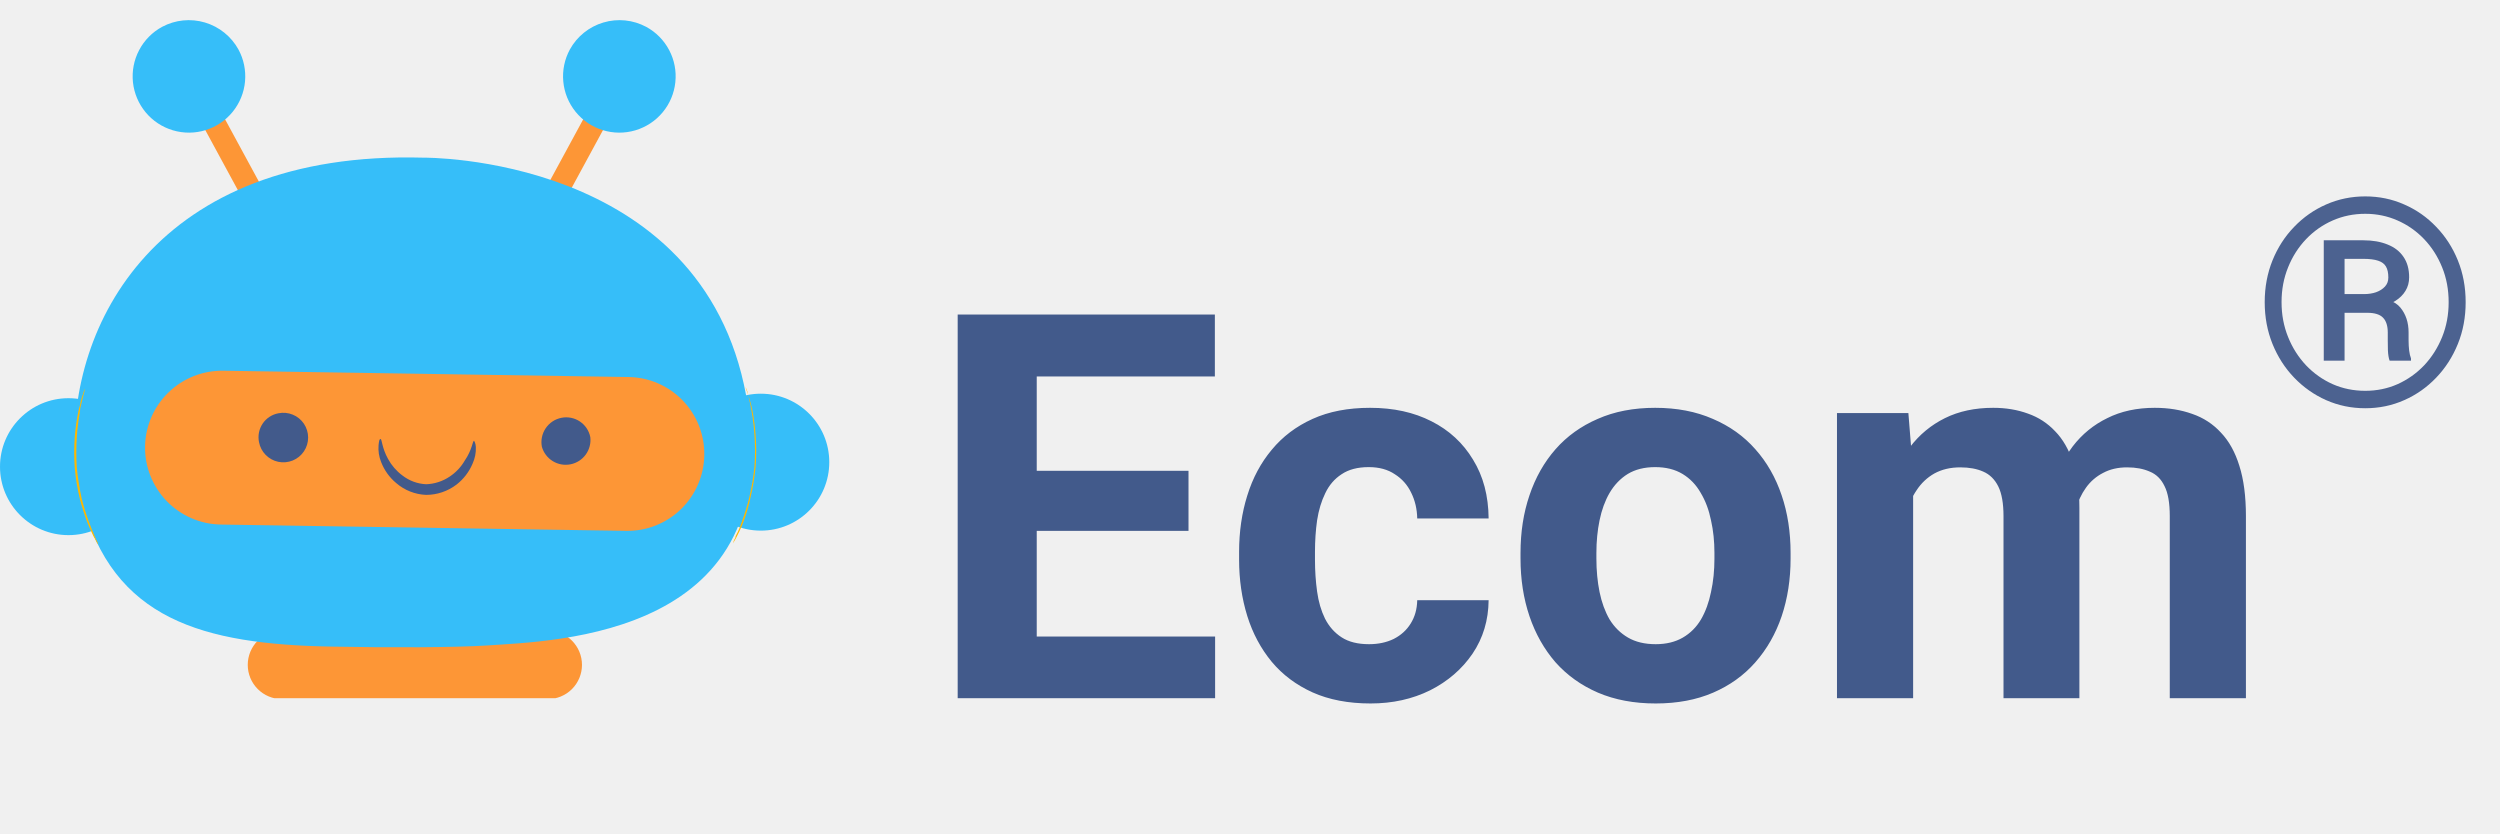
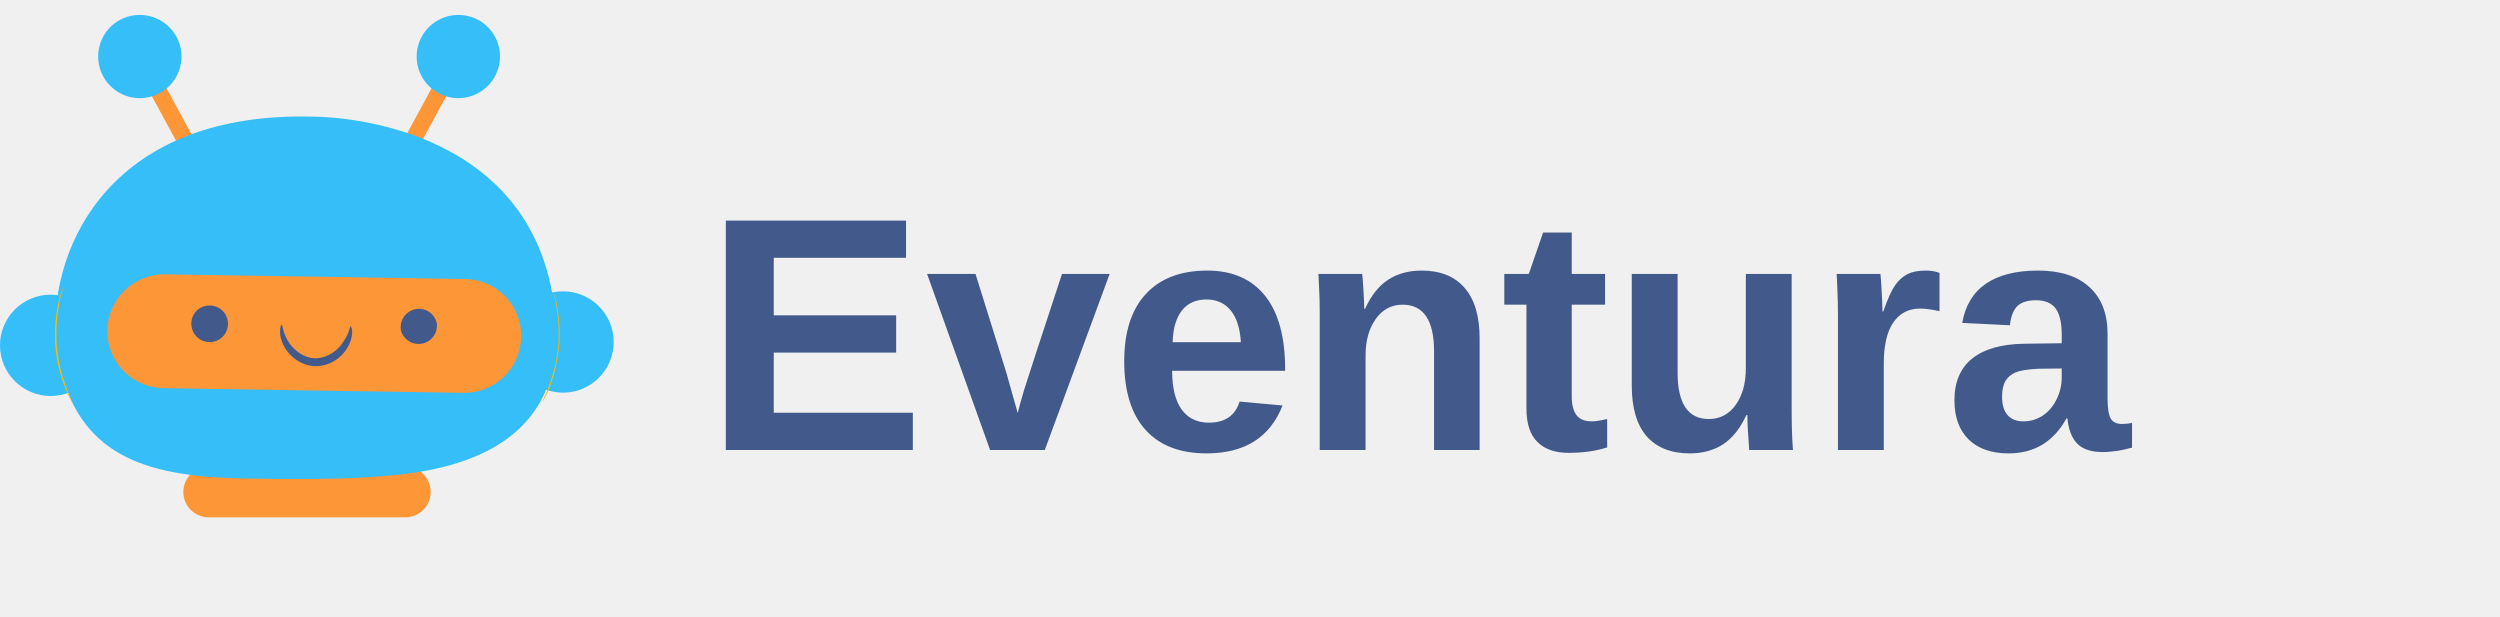
- <svg xmlns="http://www.w3.org/2000/svg" width="111" height="37" viewBox="0 0 111 37" fill="none">
+ <svg xmlns="http://www.w3.org/2000/svg" width="150" height="37" viewBox="0 0 150 37" fill="none">
  <g clip-path="url(#clip0_111_997)">
    <path d="M9.728 4.809L8.849 5.286L11.252 9.714L12.131 9.237L9.728 4.809Z" fill="#FD9636" />
    <path d="M10.587 2.197C10.823 2.632 10.924 3.127 10.879 3.619C10.834 4.112 10.643 4.579 10.332 4.964C10.021 5.348 9.602 5.631 9.13 5.777C8.658 5.924 8.153 5.927 7.679 5.786C7.205 5.646 6.783 5.368 6.467 4.987C6.151 4.607 5.955 4.142 5.903 3.65C5.852 3.158 5.947 2.662 6.178 2.225C6.408 1.787 6.763 1.428 7.197 1.192C7.781 0.88 8.464 0.81 9.099 0.999C9.733 1.187 10.268 1.618 10.587 2.197Z" fill="#36BEF9" />
    <path d="M26.16 4.809L27.039 5.286L24.637 9.714L23.758 9.237L26.16 4.809Z" fill="#FD9636" />
    <path d="M25.302 2.197C25.066 2.632 24.964 3.127 25.01 3.619C25.055 4.112 25.245 4.579 25.557 4.964C25.868 5.348 26.286 5.631 26.759 5.777C27.231 5.924 27.736 5.927 28.21 5.786C28.684 5.646 29.106 5.368 29.422 4.987C29.738 4.607 29.934 4.142 29.985 3.65C30.037 3.158 29.942 2.662 29.711 2.225C29.481 1.787 29.126 1.428 28.691 1.192C28.108 0.88 27.424 0.81 26.79 0.999C26.155 1.187 25.621 1.618 25.302 2.197Z" fill="#36BEF9" />
    <path d="M24.32 31.04H12.52C12.117 31.04 11.73 30.88 11.445 30.595C11.16 30.31 11 29.923 11 29.52C11 29.117 11.16 28.73 11.445 28.445C11.73 28.16 12.117 28 12.52 28H24.32C24.723 28 25.11 28.16 25.395 28.445C25.68 28.73 25.84 29.117 25.84 29.52C25.84 29.923 25.68 30.31 25.395 30.595C25.11 30.88 24.723 31.04 24.32 31.04Z" fill="#FD9636" />
    <path d="M3.04 23.76C4.719 23.76 6.08 22.399 6.08 20.72C6.08 19.041 4.719 17.68 3.04 17.68C1.361 17.68 0 19.041 0 20.72C0 22.399 1.361 23.76 3.04 23.76Z" fill="#36BEF9" />
    <path d="M33.78 23.56C35.459 23.56 36.82 22.199 36.82 20.52C36.82 18.841 35.459 17.48 33.78 17.48C32.101 17.48 30.74 18.841 30.74 20.52C30.74 22.199 32.101 23.56 33.78 23.56Z" fill="#36BEF9" />
    <path d="M18.79 7C18.79 7 31.17 6.85 33.13 17.57C35.09 28.29 24.62 28.45 21.61 28.66C20.24 28.75 17.32 28.76 14.75 28.71C9 28.61 5 27.51 3.63 22.21C3.469 21.591 3.369 20.958 3.33 20.32C3 14.51 6.89 6.67 18.79 7Z" fill="#36BEF9" />
    <path d="M9.81 23.29L27.81 23.57C28.258 23.577 28.703 23.495 29.119 23.33C29.535 23.164 29.915 22.919 30.236 22.607C30.557 22.295 30.814 21.922 30.991 21.511C31.169 21.1 31.264 20.658 31.27 20.21C31.278 19.761 31.197 19.316 31.033 18.898C30.868 18.481 30.622 18.1 30.31 17.778C29.998 17.455 29.625 17.198 29.214 17.02C28.802 16.841 28.359 16.747 27.91 16.74L9.91 16.46C9.005 16.447 8.131 16.793 7.481 17.423C6.83 18.053 6.456 18.915 6.44 19.82C6.433 20.269 6.515 20.715 6.681 21.133C6.847 21.55 7.093 21.931 7.406 22.253C7.719 22.575 8.093 22.833 8.505 23.011C8.917 23.189 9.361 23.284 9.81 23.29Z" fill="#FD9636" />
    <path d="M24.06 19.84C24.136 20.105 24.309 20.332 24.545 20.476C24.781 20.62 25.062 20.669 25.333 20.615C25.604 20.561 25.844 20.407 26.007 20.184C26.169 19.96 26.242 19.684 26.21 19.41C26.183 19.27 26.128 19.136 26.048 19.016C25.969 18.897 25.867 18.795 25.748 18.715C25.629 18.635 25.496 18.579 25.356 18.551C25.215 18.523 25.071 18.522 24.93 18.55C24.788 18.578 24.653 18.633 24.533 18.712C24.412 18.792 24.309 18.895 24.228 19.015C24.147 19.135 24.091 19.269 24.062 19.411C24.033 19.552 24.032 19.698 24.06 19.84Z" fill="#425A8B" />
    <path d="M11.5 19.63C11.54 19.845 11.643 20.043 11.796 20.198C11.949 20.354 12.145 20.461 12.359 20.505C12.573 20.549 12.795 20.528 12.997 20.446C13.2 20.363 13.373 20.222 13.494 20.041C13.616 19.86 13.681 19.646 13.681 19.428C13.681 19.21 13.616 18.996 13.495 18.815C13.373 18.633 13.2 18.492 12.998 18.41C12.796 18.327 12.574 18.306 12.36 18.35C12.219 18.376 12.084 18.43 11.964 18.509C11.844 18.588 11.741 18.69 11.661 18.809C11.581 18.929 11.526 19.063 11.498 19.203C11.47 19.344 11.471 19.489 11.5 19.63Z" fill="#425A8B" />
    <path d="M21.048 19.572C21.048 19.572 21.118 19.661 21.128 19.843C21.139 20.101 21.088 20.357 20.98 20.591C20.826 20.955 20.582 21.273 20.269 21.516C19.881 21.812 19.406 21.973 18.918 21.973C18.428 21.953 17.96 21.768 17.59 21.447C17.291 21.198 17.061 20.877 16.922 20.514C16.826 20.277 16.787 20.021 16.808 19.766C16.83 19.577 16.84 19.488 16.9 19.494C16.959 19.501 16.955 19.884 17.23 20.378C17.385 20.663 17.6 20.912 17.861 21.106C18.165 21.345 18.536 21.483 18.922 21.5C19.296 21.487 19.659 21.368 19.968 21.159C20.242 20.977 20.47 20.735 20.634 20.451C20.974 19.956 20.977 19.574 21.048 19.572Z" fill="#425A8B" />
    <path d="M33.1 17.18C33.142 17.263 33.175 17.35 33.2 17.44C33.2 17.53 33.26 17.64 33.29 17.76C33.335 17.901 33.372 18.045 33.4 18.19C33.472 18.563 33.522 18.941 33.55 19.32C33.585 19.786 33.585 20.254 33.55 20.72C33.504 21.185 33.428 21.646 33.32 22.1C33.24 22.471 33.133 22.835 33 23.19C32.95 23.34 32.88 23.47 32.83 23.59L32.68 23.89L32.54 24.13C32.564 24.039 32.601 23.951 32.65 23.87C32.65 23.79 32.73 23.69 32.78 23.57C32.83 23.45 32.89 23.32 32.94 23.16C33.07 22.806 33.18 22.446 33.27 22.08C33.377 21.629 33.453 21.171 33.5 20.71C33.53 20.25 33.53 19.79 33.5 19.33C33.475 18.951 33.428 18.574 33.36 18.2C33.338 18.055 33.308 17.912 33.27 17.77C33.252 17.661 33.225 17.555 33.19 17.45C33.12 17.28 33.1 17.18 33.1 17.18Z" fill="#FFB800" />
    <path d="M3.77 17.25C3.733 17.334 3.703 17.421 3.68 17.51C3.641 17.615 3.608 17.722 3.58 17.83C3.58 17.95 3.51 18.09 3.48 18.26C3.404 18.633 3.35 19.01 3.32 19.39C3.286 19.856 3.286 20.324 3.32 20.79C3.362 21.255 3.439 21.716 3.55 22.17C3.646 22.536 3.763 22.897 3.9 23.25C3.96 23.41 4.03 23.54 4.08 23.66C4.124 23.76 4.174 23.857 4.23 23.95C4.267 24.038 4.314 24.122 4.37 24.2C4.348 24.108 4.311 24.02 4.26 23.94L4.13 23.63C4.08 23.51 4.02 23.38 3.97 23.23C3.836 22.877 3.723 22.516 3.63 22.15C3.532 21.698 3.458 21.24 3.41 20.78C3.381 20.317 3.381 19.853 3.41 19.39C3.436 19.014 3.482 18.64 3.55 18.27C3.55 18.11 3.61 17.97 3.63 17.84L3.71 17.52C3.744 17.434 3.764 17.343 3.77 17.25Z" fill="#FFB800" />
  </g>
-   <path d="M53.951 28.262V31H44.884V28.262H53.951ZM46.031 13.966V31H42.521V13.966H46.031ZM52.77 20.904V23.571H44.884V20.904H52.77ZM53.94 13.966V16.715H44.884V13.966H53.94ZM60.784 28.602C61.197 28.602 61.563 28.524 61.883 28.368C62.203 28.204 62.453 27.978 62.632 27.689C62.819 27.393 62.917 27.046 62.925 26.648H66.095C66.087 27.537 65.849 28.329 65.381 29.023C64.913 29.709 64.286 30.251 63.498 30.649C62.71 31.039 61.829 31.234 60.854 31.234C59.871 31.234 59.013 31.07 58.28 30.743C57.555 30.415 56.95 29.963 56.467 29.386C55.983 28.8 55.62 28.122 55.379 27.35C55.137 26.57 55.016 25.735 55.016 24.846V24.507C55.016 23.61 55.137 22.775 55.379 22.003C55.62 21.223 55.983 20.545 56.467 19.968C56.95 19.383 57.555 18.926 58.28 18.599C59.005 18.271 59.855 18.107 60.83 18.107C61.868 18.107 62.776 18.306 63.556 18.704C64.344 19.102 64.96 19.671 65.405 20.412C65.857 21.145 66.087 22.015 66.095 23.021H62.925C62.917 22.6 62.827 22.218 62.656 21.875C62.492 21.531 62.25 21.258 61.93 21.056C61.618 20.845 61.232 20.74 60.772 20.74C60.281 20.74 59.879 20.845 59.567 21.056C59.255 21.258 59.013 21.539 58.842 21.898C58.67 22.249 58.549 22.651 58.479 23.103C58.416 23.547 58.385 24.015 58.385 24.507V24.846C58.385 25.337 58.416 25.809 58.479 26.262C58.541 26.714 58.658 27.116 58.83 27.467C59.009 27.818 59.255 28.095 59.567 28.297C59.879 28.5 60.284 28.602 60.784 28.602ZM67.511 24.799V24.554C67.511 23.625 67.643 22.771 67.909 21.991C68.174 21.204 68.56 20.521 69.067 19.944C69.574 19.367 70.198 18.919 70.939 18.599C71.68 18.271 72.53 18.107 73.489 18.107C74.448 18.107 75.302 18.271 76.051 18.599C76.8 18.919 77.428 19.367 77.935 19.944C78.45 20.521 78.84 21.204 79.105 21.991C79.37 22.771 79.502 23.625 79.502 24.554V24.799C79.502 25.72 79.37 26.574 79.105 27.361C78.84 28.142 78.45 28.824 77.935 29.409C77.428 29.986 76.804 30.434 76.063 30.754C75.322 31.074 74.472 31.234 73.513 31.234C72.553 31.234 71.699 31.074 70.95 30.754C70.209 30.434 69.582 29.986 69.067 29.409C68.56 28.824 68.174 28.142 67.909 27.361C67.643 26.574 67.511 25.72 67.511 24.799ZM70.88 24.554V24.799C70.88 25.33 70.927 25.825 71.02 26.285C71.114 26.745 71.262 27.151 71.465 27.502C71.676 27.845 71.949 28.114 72.284 28.309C72.619 28.504 73.029 28.602 73.513 28.602C73.98 28.602 74.382 28.504 74.718 28.309C75.053 28.114 75.322 27.845 75.525 27.502C75.728 27.151 75.876 26.745 75.969 26.285C76.071 25.825 76.121 25.33 76.121 24.799V24.554C76.121 24.039 76.071 23.555 75.969 23.103C75.876 22.643 75.724 22.237 75.513 21.886C75.31 21.527 75.041 21.247 74.706 21.044C74.37 20.841 73.965 20.74 73.489 20.74C73.013 20.74 72.608 20.841 72.272 21.044C71.945 21.247 71.676 21.527 71.465 21.886C71.262 22.237 71.114 22.643 71.02 23.103C70.927 23.555 70.88 24.039 70.88 24.554ZM84.943 20.962V31H81.562V18.341H84.732L84.943 20.962ZM84.475 24.226H83.539C83.539 23.345 83.644 22.534 83.855 21.793C84.073 21.044 84.389 20.396 84.802 19.851C85.224 19.297 85.742 18.868 86.358 18.564C86.975 18.259 87.688 18.107 88.499 18.107C89.061 18.107 89.576 18.193 90.044 18.365C90.512 18.529 90.913 18.79 91.249 19.149C91.592 19.5 91.857 19.96 92.044 20.529C92.231 21.091 92.325 21.765 92.325 22.553V31H88.956V22.927C88.956 22.35 88.878 21.906 88.722 21.594C88.566 21.282 88.343 21.063 88.055 20.939C87.774 20.814 87.435 20.751 87.037 20.751C86.6 20.751 86.218 20.841 85.89 21.02C85.571 21.2 85.305 21.449 85.095 21.769C84.884 22.081 84.728 22.448 84.627 22.869C84.525 23.29 84.475 23.742 84.475 24.226ZM92.009 23.84L90.804 23.992C90.804 23.165 90.906 22.397 91.108 21.687C91.319 20.978 91.627 20.354 92.032 19.815C92.446 19.277 92.957 18.86 93.565 18.564C94.174 18.259 94.875 18.107 95.671 18.107C96.279 18.107 96.833 18.197 97.332 18.376C97.832 18.548 98.257 18.825 98.608 19.207C98.966 19.581 99.239 20.073 99.427 20.681C99.621 21.29 99.719 22.034 99.719 22.916V31H96.338V22.916C96.338 22.331 96.26 21.886 96.104 21.582C95.956 21.27 95.737 21.056 95.449 20.939C95.168 20.814 94.832 20.751 94.443 20.751C94.037 20.751 93.682 20.833 93.378 20.997C93.074 21.153 92.82 21.371 92.618 21.652C92.415 21.933 92.263 22.261 92.161 22.635C92.06 23.002 92.009 23.403 92.009 23.84Z" fill="#425A8B" />
-   <path d="M105.168 13.888H103.816L103.804 13.058H104.961C105.153 13.058 105.332 13.031 105.495 12.976C105.658 12.918 105.79 12.834 105.891 12.725C105.992 12.616 106.042 12.482 106.042 12.323C106.042 12.113 106.006 11.95 105.935 11.832C105.868 11.715 105.753 11.629 105.589 11.575C105.426 11.52 105.206 11.493 104.929 11.493H104.099V16.013H103.175V10.669H104.929C105.344 10.669 105.705 10.732 106.011 10.858C106.317 10.979 106.551 11.162 106.715 11.405C106.882 11.648 106.966 11.95 106.966 12.31C106.966 12.536 106.912 12.738 106.803 12.914C106.698 13.09 106.545 13.241 106.344 13.366C106.143 13.492 105.893 13.595 105.596 13.674C105.583 13.674 105.568 13.689 105.552 13.718C105.539 13.744 105.526 13.756 105.514 13.756C105.443 13.798 105.396 13.829 105.376 13.851C105.359 13.867 105.34 13.878 105.319 13.882C105.302 13.886 105.252 13.888 105.168 13.888ZM105.105 13.888L105.237 13.216C105.891 13.216 106.337 13.362 106.576 13.656C106.819 13.949 106.941 14.318 106.941 14.762V15.114C106.941 15.269 106.949 15.418 106.966 15.561C106.983 15.699 107.01 15.816 107.048 15.913V16.013H106.099C106.057 15.904 106.032 15.749 106.023 15.548C106.019 15.347 106.017 15.2 106.017 15.108V14.768C106.017 14.471 105.948 14.251 105.809 14.108C105.671 13.961 105.436 13.888 105.105 13.888ZM101.301 13.417C101.301 13.97 101.398 14.486 101.591 14.963C101.783 15.441 102.05 15.86 102.389 16.221C102.729 16.577 103.123 16.856 103.571 17.057C104.02 17.254 104.502 17.352 105.017 17.352C105.529 17.352 106.006 17.254 106.451 17.057C106.899 16.856 107.293 16.577 107.633 16.221C107.972 15.86 108.238 15.441 108.431 14.963C108.624 14.486 108.72 13.97 108.72 13.417C108.72 12.859 108.624 12.344 108.431 11.87C108.238 11.392 107.972 10.975 107.633 10.619C107.293 10.263 106.899 9.986 106.451 9.789C106.006 9.592 105.529 9.493 105.017 9.493C104.502 9.493 104.02 9.592 103.571 9.789C103.123 9.986 102.729 10.263 102.389 10.619C102.05 10.975 101.783 11.392 101.591 11.87C101.398 12.344 101.301 12.859 101.301 13.417ZM100.553 13.417C100.553 12.75 100.669 12.132 100.899 11.562C101.13 10.992 101.45 10.495 101.861 10.072C102.272 9.644 102.745 9.313 103.282 9.078C103.823 8.84 104.401 8.72 105.017 8.72C105.633 8.72 106.21 8.84 106.746 9.078C107.287 9.313 107.76 9.644 108.167 10.072C108.578 10.495 108.898 10.992 109.129 11.562C109.36 12.132 109.475 12.75 109.475 13.417C109.475 14.083 109.36 14.701 109.129 15.271C108.898 15.841 108.578 16.34 108.167 16.768C107.76 17.195 107.287 17.529 106.746 17.767C106.21 18.006 105.633 18.126 105.017 18.126C104.401 18.126 103.823 18.006 103.282 17.767C102.745 17.529 102.272 17.195 101.861 16.768C101.45 16.34 101.13 15.841 100.899 15.271C100.669 14.701 100.553 14.083 100.553 13.417Z" fill="#4C6290" />
-   <defs>
-     <clipPath id="clip0_111_997">
-       <rect width="37" height="31" fill="white" />
-     </clipPath>
-   </defs>
+   <text x="85" y="27" font-family="Arial, sans-serif" font-size="20" fill="#425A8B" font-weight="bold" text-anchor="middle">
+   Eventura
+ </text>
</svg>
